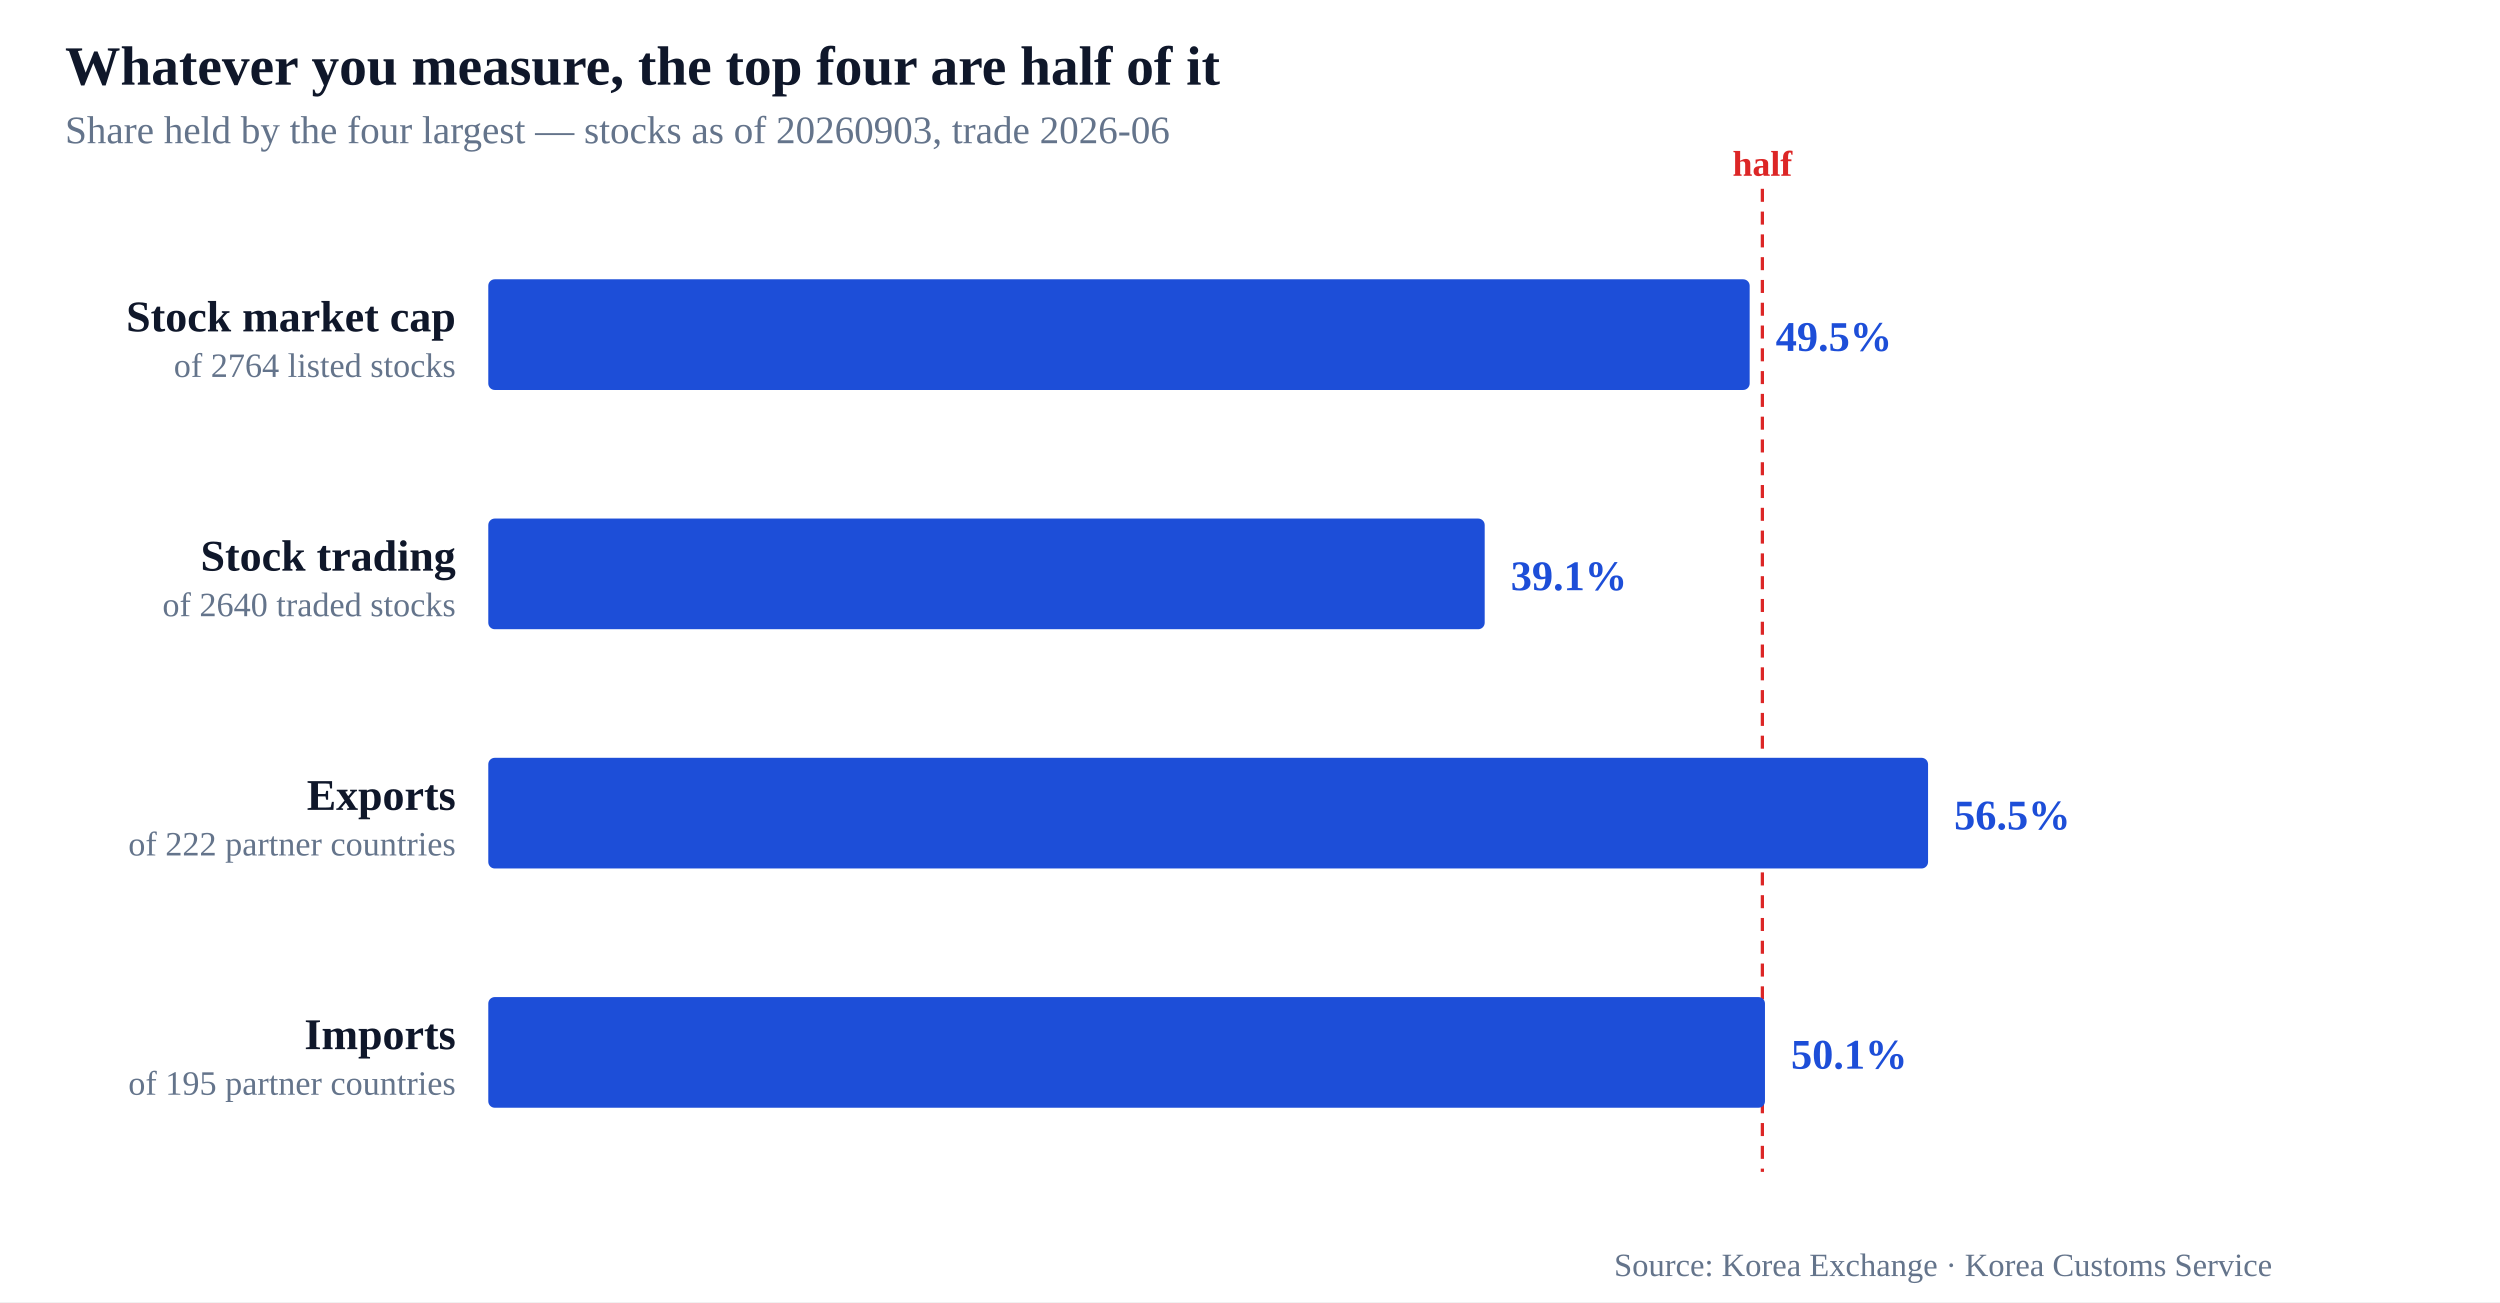
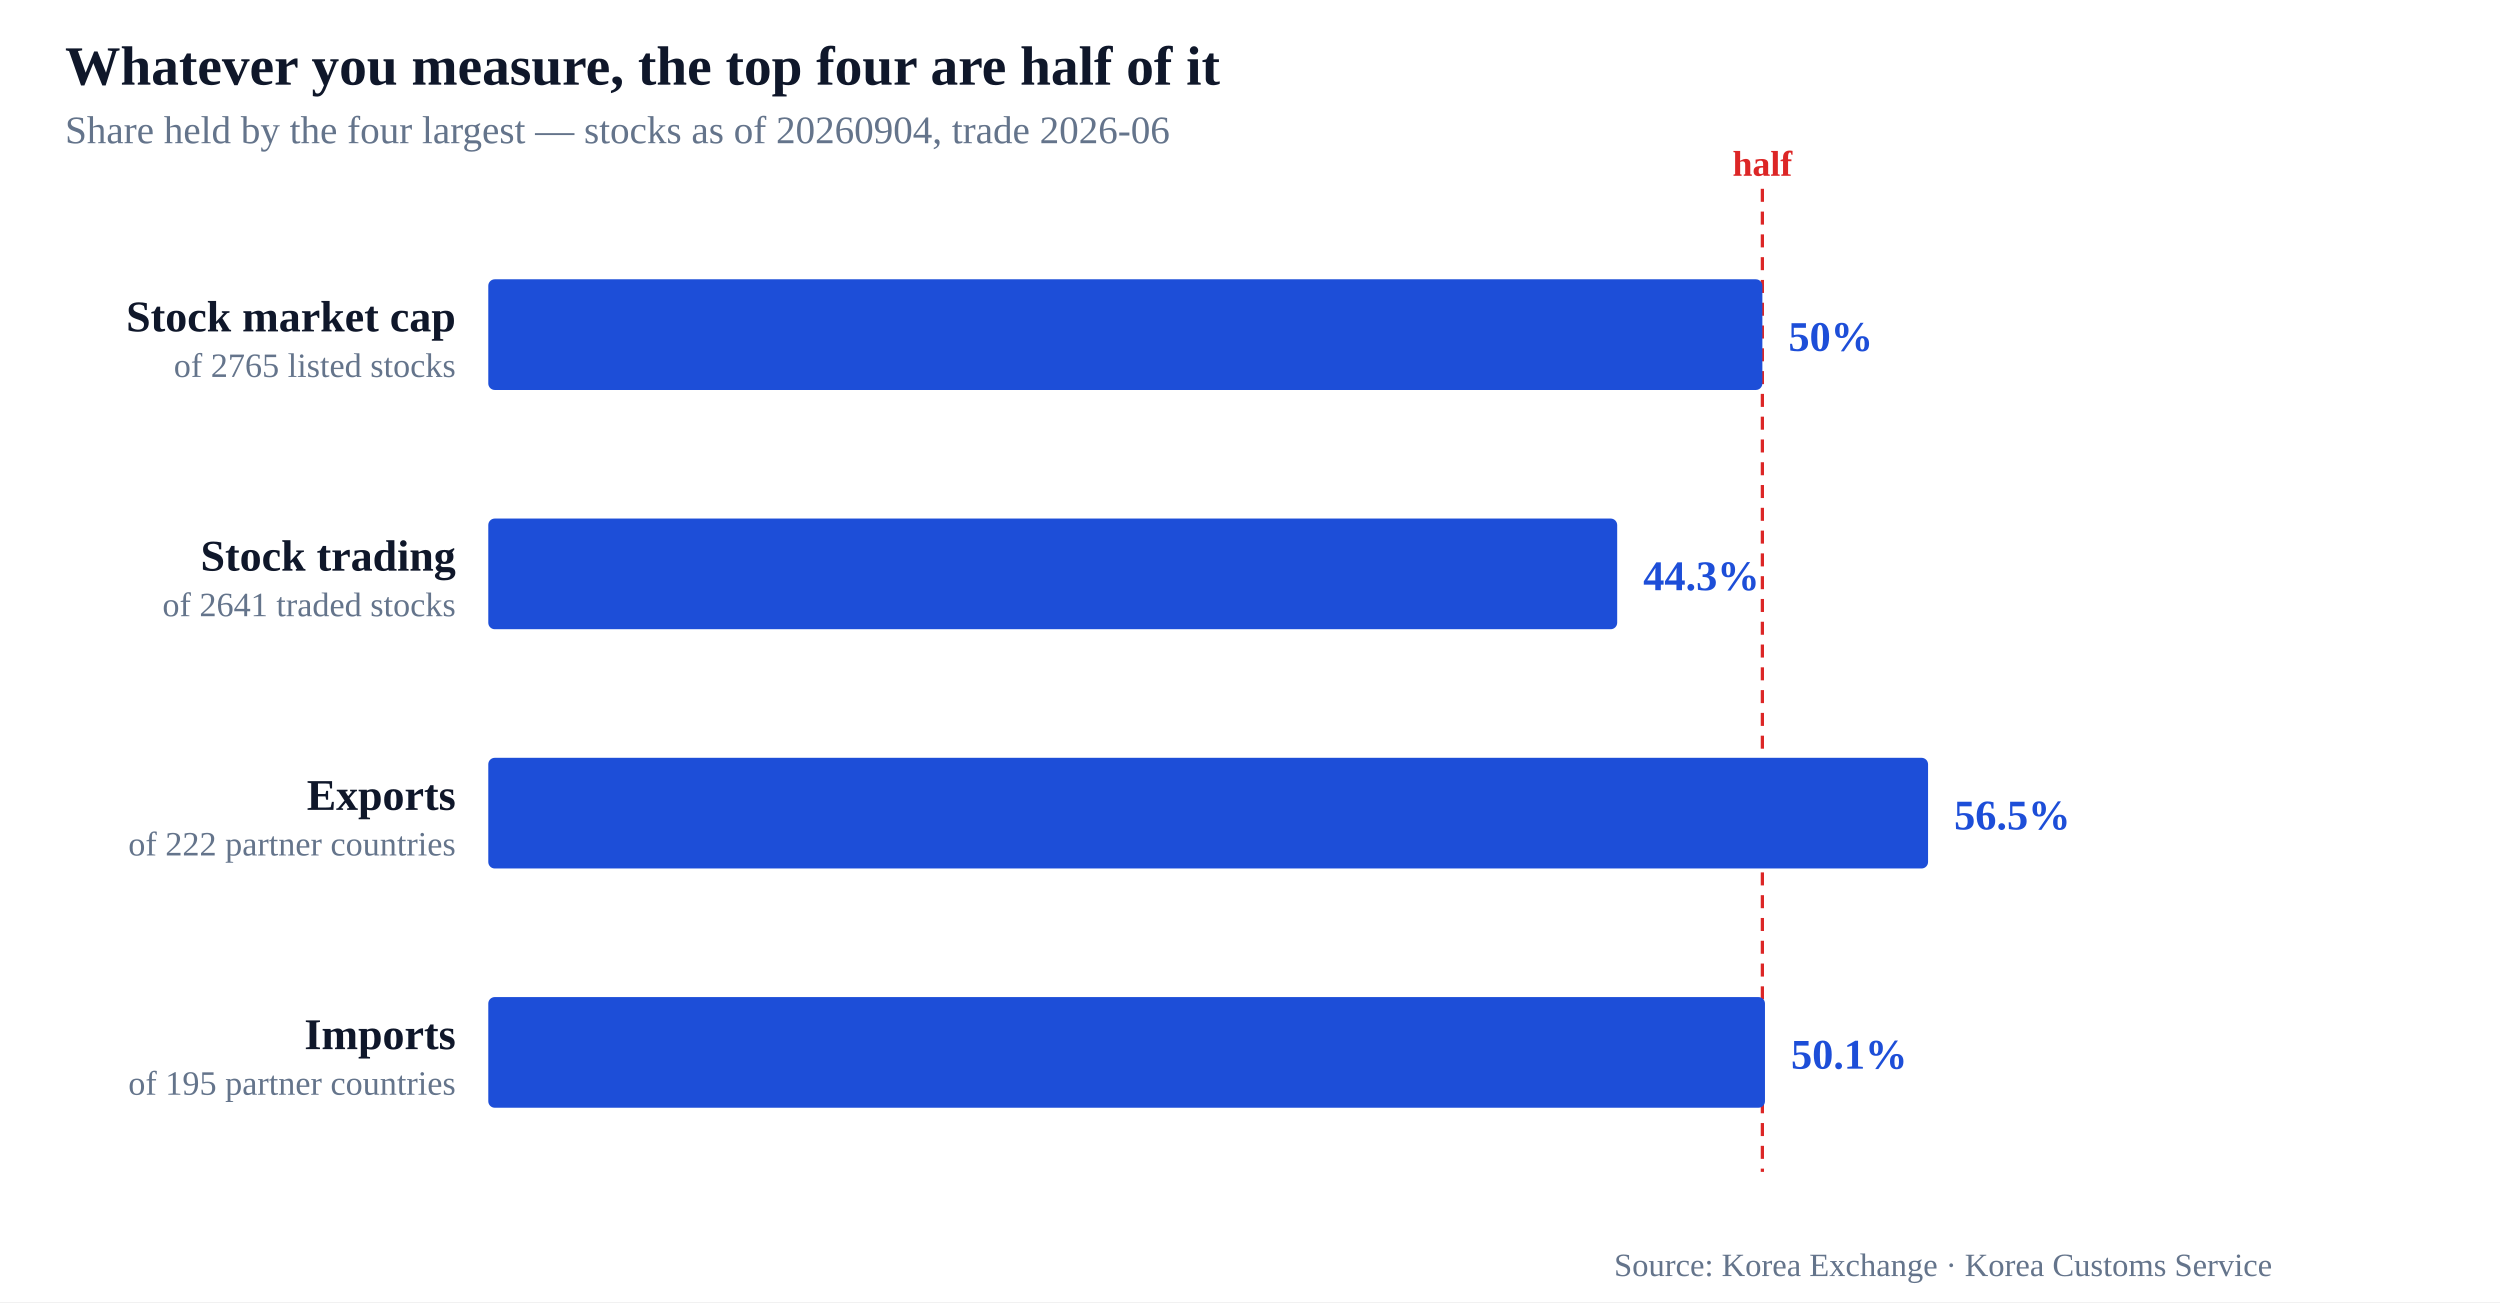
<svg xmlns="http://www.w3.org/2000/svg" viewBox="0 0 768 400" font-family="Georgia,'Times New Roman',serif" role="img" aria-label="The top four are about half of Korea's market cap, stock trading, exports and imports alike">
  <rect width="768" height="400" fill="#ffffff" />
  <text x="20" y="26" font-size="17" font-weight="700" fill="#0f172a">Whatever you measure, the top four are half of it</text>
-   <text x="20" y="44" font-size="12" fill="#64748b">Share held by the four largest — stocks as of 20260903, trade 2026-06</text>
+   <text x="20" y="44" font-size="12" fill="#64748b">Share held by the four largest — stocks as of 20260904, trade 2026-06</text>
  <line x1="541.4" y1="58" x2="541.4" y2="360" stroke="#dc2626" stroke-dasharray="4 3" />
  <text x="541.4" y="54" text-anchor="middle" font-size="11" font-weight="700" fill="#dc2626">half</text>
-   <rect x="150" y="85.8" width="387.5" height="34" fill="#1d4ed8" rx="2" />
+   <rect x="150" y="85.8" width="391.4" height="34" fill="#1d4ed8" rx="2" />
  <text x="140" y="101.8" text-anchor="end" font-size="13.5" font-weight="700" fill="#0f172a">Stock market cap</text>
-   <text x="140" y="115.8" text-anchor="end" font-size="10.5" fill="#64748b">of 2764 listed stocks</text>
-   <text x="545.5" y="107.8" font-size="13" font-weight="700" fill="#1d4ed8">49.5%</text>
-   <rect x="150" y="159.3" width="306.1" height="34" fill="#1d4ed8" rx="2" />
+   <text x="140" y="115.8" text-anchor="end" font-size="10.5" fill="#64748b">of 2765 listed stocks</text>
+   <text x="549.4" y="107.8" font-size="13" font-weight="700" fill="#1d4ed8">50%</text>
+   <rect x="150" y="159.3" width="346.8" height="34" fill="#1d4ed8" rx="2" />
  <text x="140" y="175.3" text-anchor="end" font-size="13.5" font-weight="700" fill="#0f172a">Stock trading</text>
-   <text x="140" y="189.3" text-anchor="end" font-size="10.5" fill="#64748b">of 2640 traded stocks</text>
-   <text x="464.1" y="181.3" font-size="13" font-weight="700" fill="#1d4ed8">39.1%</text>
+   <text x="140" y="189.3" text-anchor="end" font-size="10.5" fill="#64748b">of 2641 traded stocks</text>
+   <text x="504.8" y="181.3" font-size="13" font-weight="700" fill="#1d4ed8">44.3%</text>
  <rect x="150" y="232.8" width="442.3" height="34" fill="#1d4ed8" rx="2" />
  <text x="140" y="248.8" text-anchor="end" font-size="13.5" font-weight="700" fill="#0f172a">Exports</text>
  <text x="140" y="262.8" text-anchor="end" font-size="10.5" fill="#64748b">of 222 partner countries</text>
  <text x="600.3" y="254.8" font-size="13" font-weight="700" fill="#1d4ed8">56.5%</text>
  <rect x="150" y="306.3" width="392.2" height="34" fill="#1d4ed8" rx="2" />
  <text x="140" y="322.3" text-anchor="end" font-size="13.5" font-weight="700" fill="#0f172a">Imports</text>
  <text x="140" y="336.3" text-anchor="end" font-size="10.5" fill="#64748b">of 195 partner countries</text>
  <text x="550.2" y="328.3" font-size="13" font-weight="700" fill="#1d4ed8">50.1%</text>
  <text x="698" y="392" text-anchor="end" font-size="10" fill="#64748b">Source: Korea Exchange · Korea Customs Service</text>
</svg>
